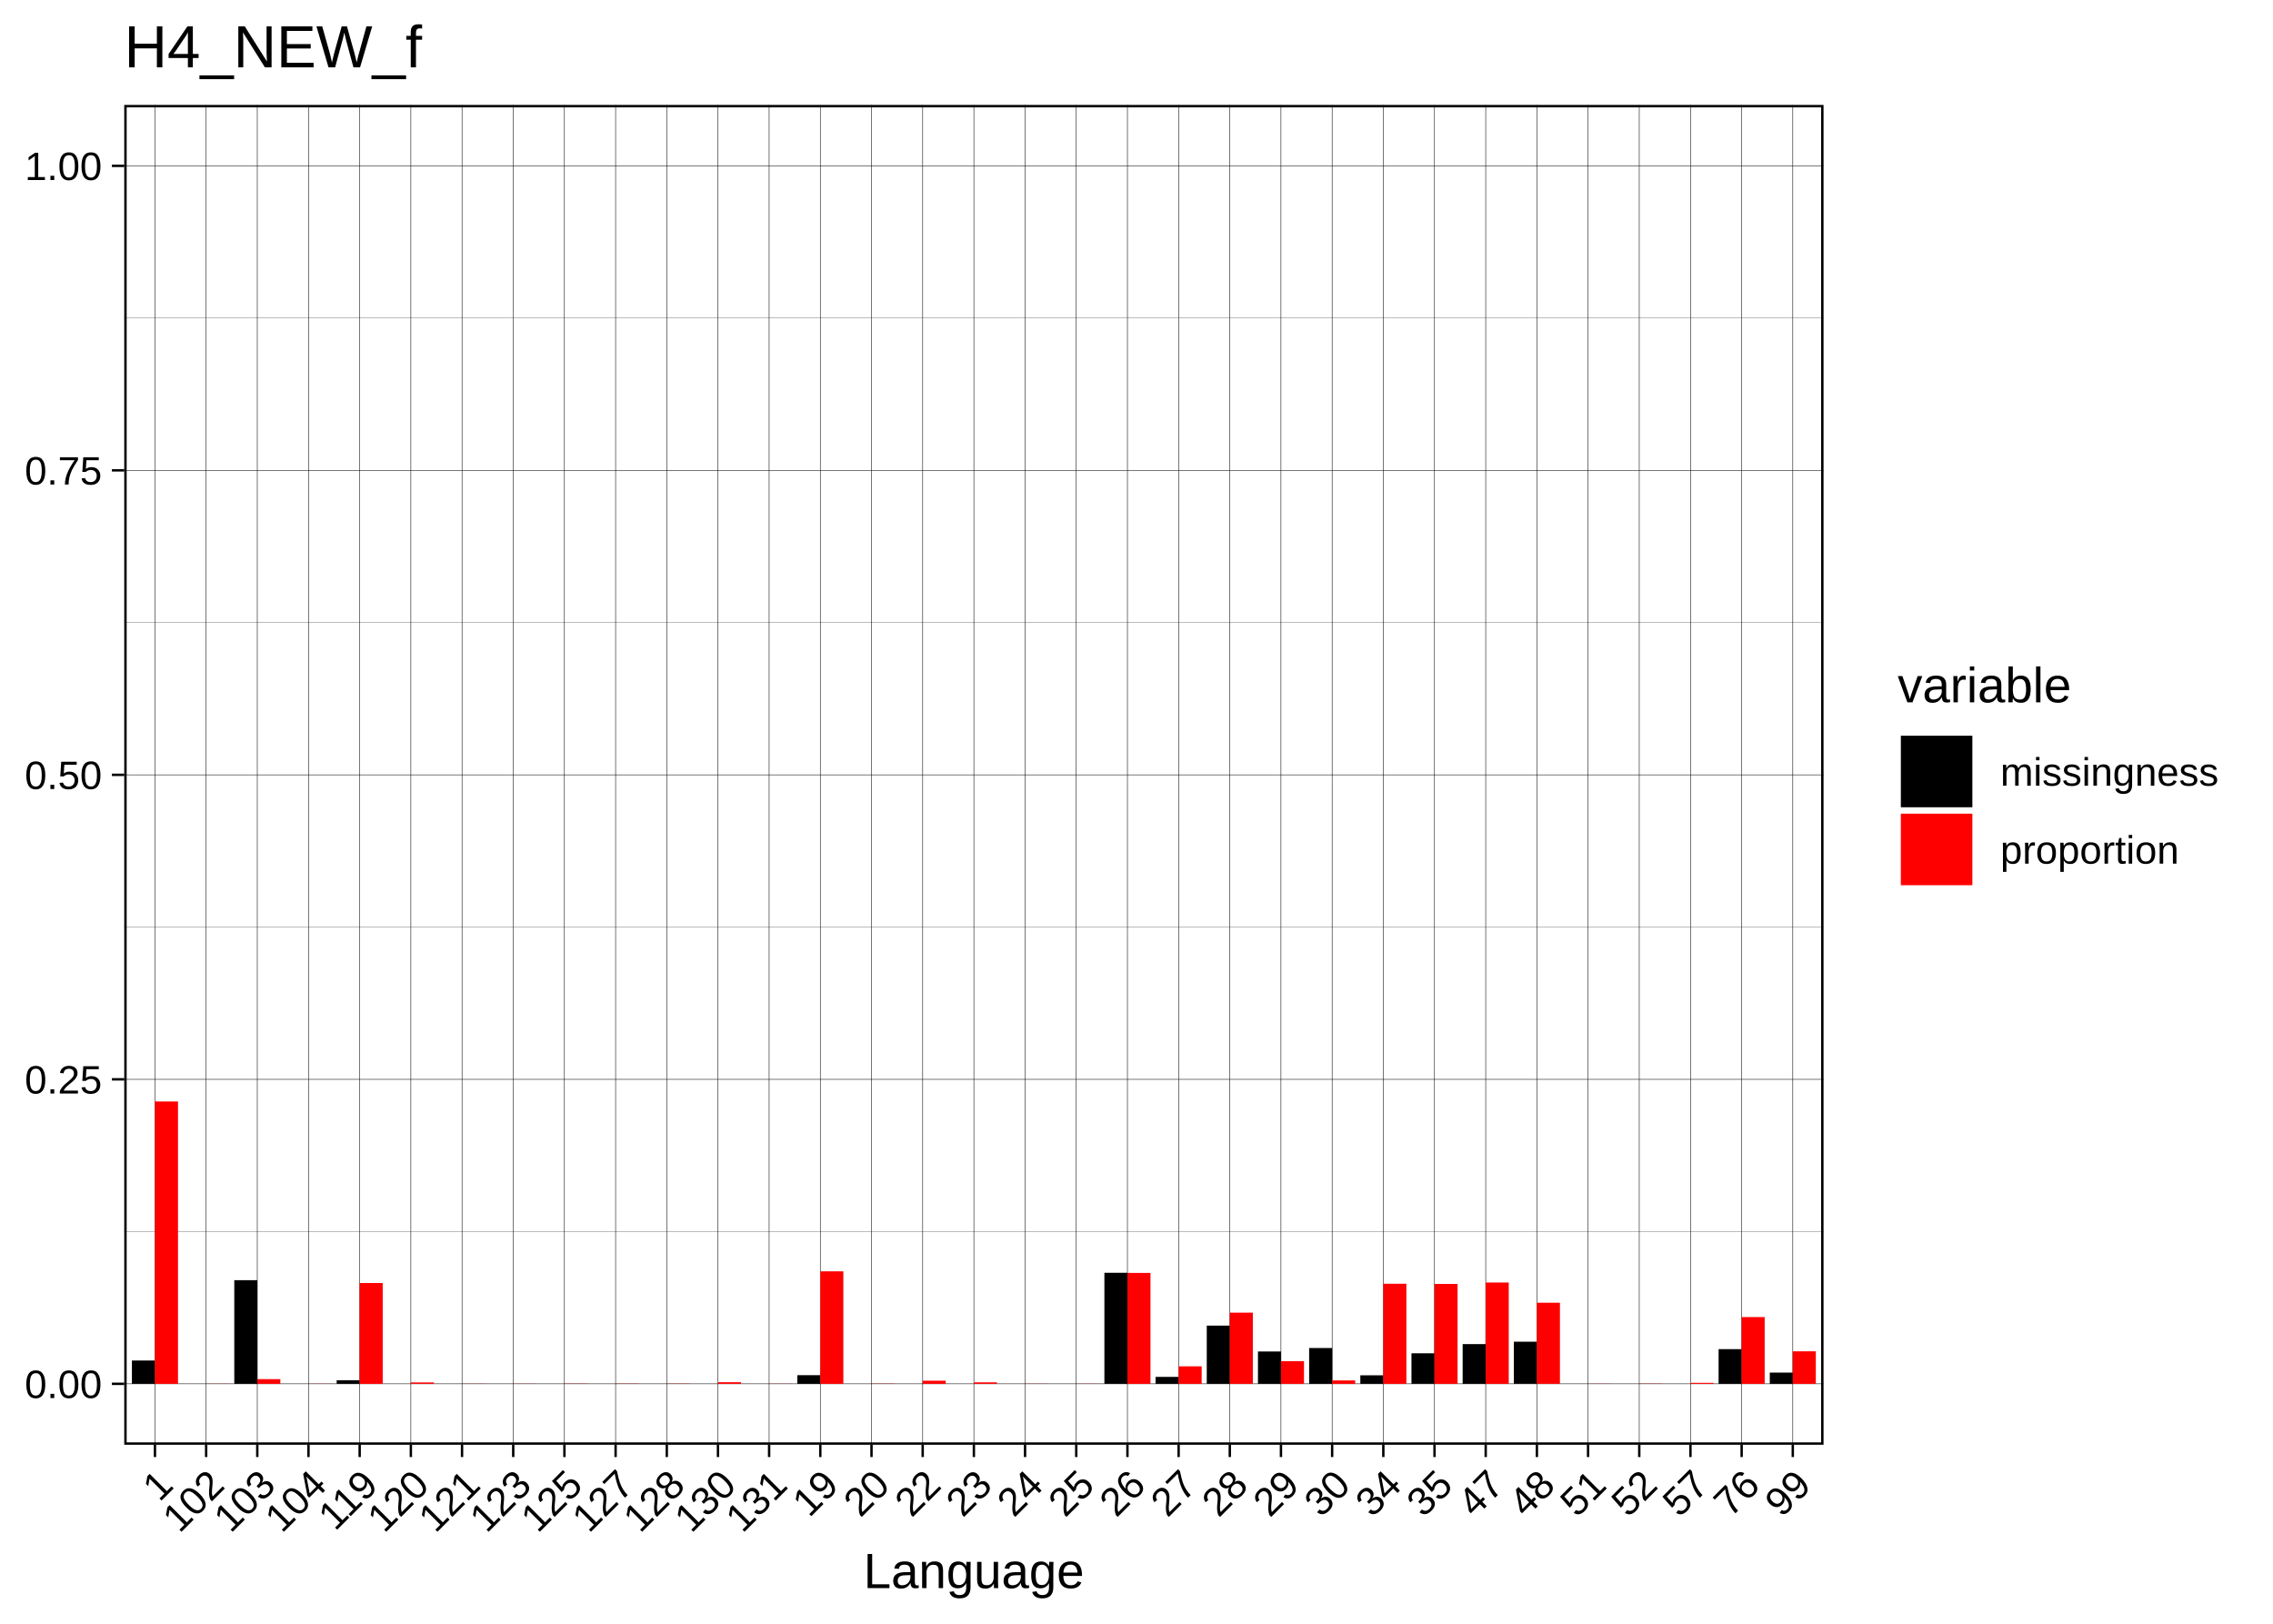
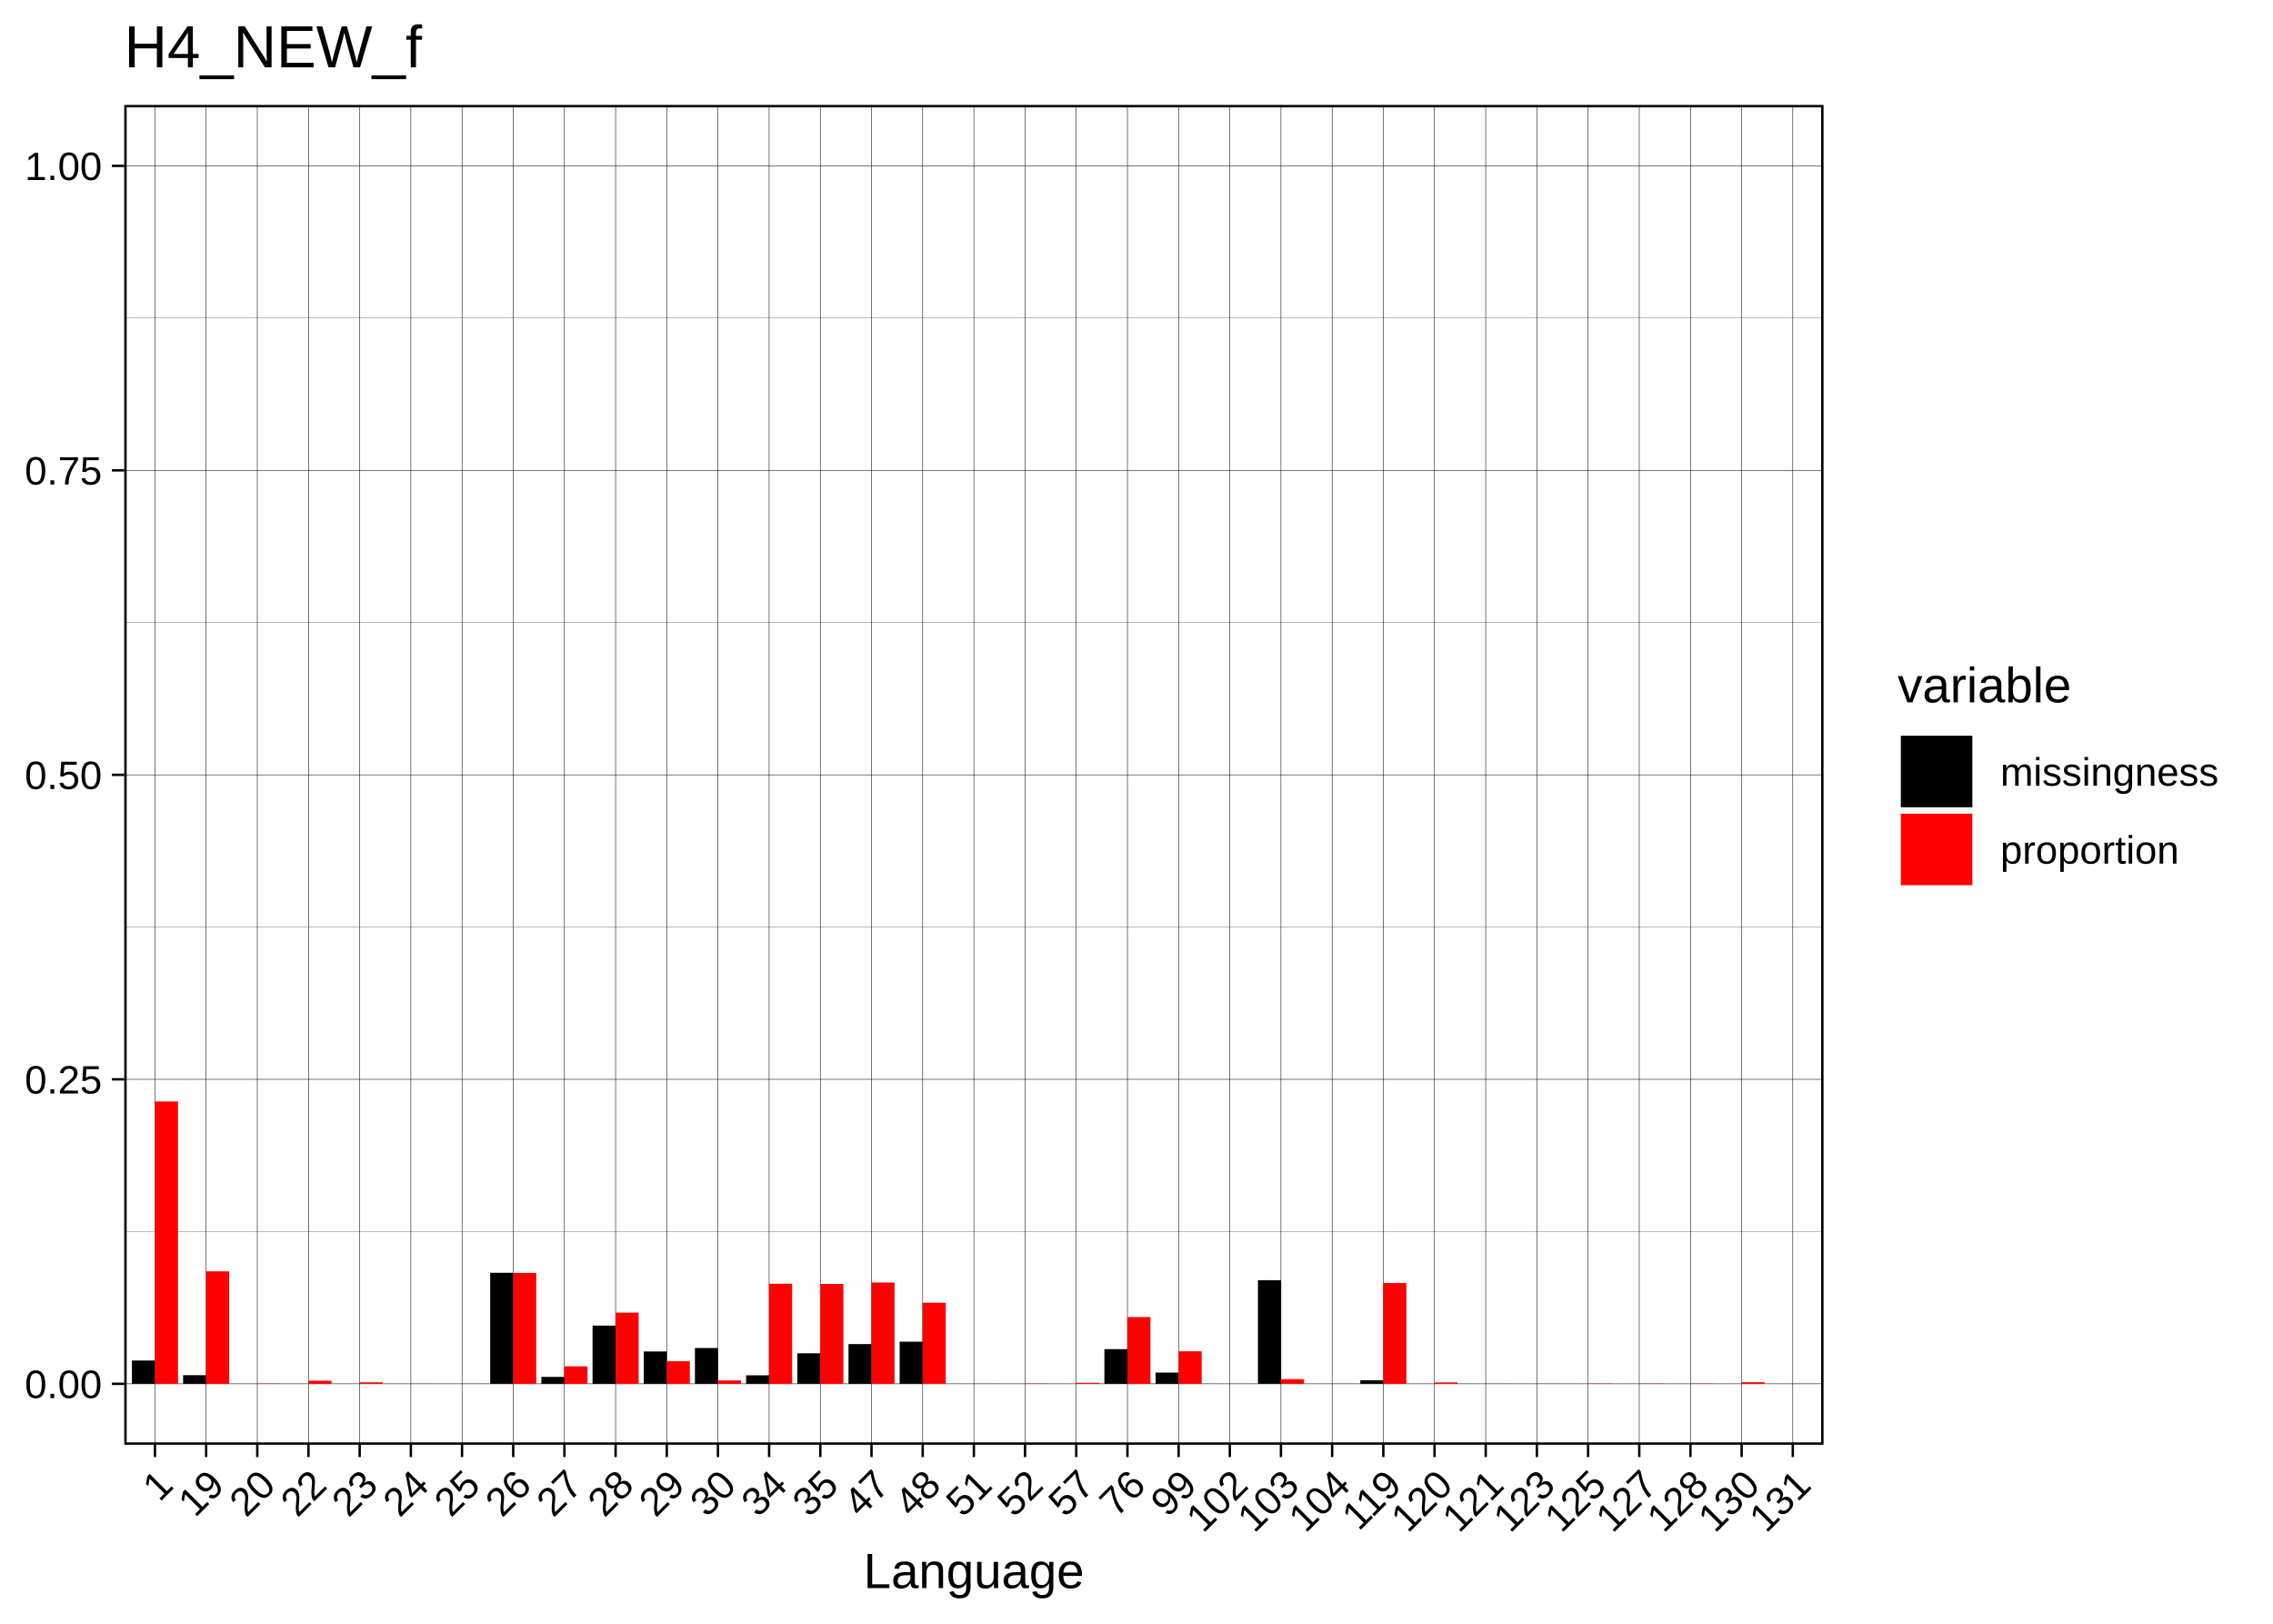
<svg xmlns="http://www.w3.org/2000/svg" class="svglite" width="504.00pt" height="360.00pt" viewBox="0 0 504.00 360.00">
  <defs>
    <style type="text/css">
    .svglite line, .svglite polyline, .svglite polygon, .svglite path, .svglite rect, .svglite circle {
      fill: none;
      stroke: #000000;
      stroke-linecap: round;
      stroke-linejoin: round;
      stroke-miterlimit: 10.00;
    }
    .svglite text {
      white-space: pre;
    }
  </style>
  </defs>
  <rect width="100%" height="100%" style="stroke: none; fill: #FFFFFF;" />
  <defs>
    <clipPath id="cpMC4wMHw1MDQuMDB8MC4wMHwzNjAuMDA=">
      <rect x="0.00" y="0.00" width="504.00" height="360.00" />
    </clipPath>
  </defs>
  <g clip-path="url(#cpMC4wMHw1MDQuMDB8MC4wMHwzNjAuMDA=)">
    <rect x="0" y="0.00" width="504.00" height="360.00" style="stroke-width: 1.07; stroke: #FFFFFF; fill: #FFFFFF;" />
  </g>
  <defs>
    <clipPath id="cpMjcuNTV8NDA0LjMzfDIzLjI3fDMyMC4zMQ==">
      <rect x="27.55" y="23.27" width="376.79" height="297.05" />
    </clipPath>
  </defs>
  <g clip-path="url(#cpMjcuNTV8NDA0LjMzfDIzLjI3fDMyMC4zMQ==)">
    <rect x="27.55" y="23.27" width="376.79" height="297.05" style="stroke-width: 1.07; stroke: none; fill: #FFFFFF;" />
    <polyline points="27.55,273.05 404.33,273.05 " style="stroke-width: 0.053; stroke-linecap: butt;" />
    <polyline points="27.55,205.54 404.33,205.54 " style="stroke-width: 0.053; stroke-linecap: butt;" />
    <polyline points="27.55,138.03 404.33,138.03 " style="stroke-width: 0.053; stroke-linecap: butt;" />
    <polyline points="27.55,70.52 404.33,70.52 " style="stroke-width: 0.053; stroke-linecap: butt;" />
    <polyline points="27.55,306.81 404.33,306.81 " style="stroke-width: 0.11; stroke-linecap: butt;" />
    <polyline points="27.55,239.30 404.33,239.30 " style="stroke-width: 0.11; stroke-linecap: butt;" />
    <polyline points="27.55,171.79 404.33,171.79 " style="stroke-width: 0.11; stroke-linecap: butt;" />
    <polyline points="27.55,104.28 404.33,104.28 " style="stroke-width: 0.11; stroke-linecap: butt;" />
    <polyline points="27.55,36.77 404.33,36.77 " style="stroke-width: 0.11; stroke-linecap: butt;" />
    <polyline points="34.36,320.31 34.36,23.27 " style="stroke-width: 0.11; stroke-linecap: butt;" />
    <polyline points="45.71,320.31 45.71,23.27 " style="stroke-width: 0.11; stroke-linecap: butt;" />
    <polyline points="57.05,320.31 57.05,23.27 " style="stroke-width: 0.11; stroke-linecap: butt;" />
    <polyline points="68.40,320.31 68.40,23.27 " style="stroke-width: 0.11; stroke-linecap: butt;" />
    <polyline points="79.75,320.31 79.75,23.27 " style="stroke-width: 0.11; stroke-linecap: butt;" />
    <polyline points="91.10,320.31 91.10,23.27 " style="stroke-width: 0.11; stroke-linecap: butt;" />
    <polyline points="102.45,320.31 102.45,23.27 " style="stroke-width: 0.11; stroke-linecap: butt;" />
    <polyline points="113.80,320.31 113.80,23.27 " style="stroke-width: 0.11; stroke-linecap: butt;" />
    <polyline points="125.15,320.31 125.15,23.27 " style="stroke-width: 0.11; stroke-linecap: butt;" />
    <polyline points="136.50,320.31 136.50,23.27 " style="stroke-width: 0.11; stroke-linecap: butt;" />
    <polyline points="147.85,320.31 147.85,23.27 " style="stroke-width: 0.11; stroke-linecap: butt;" />
    <polyline points="159.20,320.31 159.20,23.27 " style="stroke-width: 0.11; stroke-linecap: butt;" />
    <polyline points="170.54,320.31 170.54,23.27 " style="stroke-width: 0.11; stroke-linecap: butt;" />
    <polyline points="181.89,320.31 181.89,23.27 " style="stroke-width: 0.11; stroke-linecap: butt;" />
    <polyline points="193.24,320.31 193.24,23.27 " style="stroke-width: 0.11; stroke-linecap: butt;" />
    <polyline points="204.59,320.31 204.59,23.27 " style="stroke-width: 0.11; stroke-linecap: butt;" />
    <polyline points="215.94,320.31 215.94,23.27 " style="stroke-width: 0.11; stroke-linecap: butt;" />
    <polyline points="227.29,320.31 227.29,23.27 " style="stroke-width: 0.11; stroke-linecap: butt;" />
    <polyline points="238.64,320.31 238.64,23.27 " style="stroke-width: 0.11; stroke-linecap: butt;" />
    <polyline points="249.99,320.31 249.99,23.27 " style="stroke-width: 0.11; stroke-linecap: butt;" />
    <polyline points="261.34,320.31 261.34,23.27 " style="stroke-width: 0.11; stroke-linecap: butt;" />
    <polyline points="272.69,320.31 272.69,23.27 " style="stroke-width: 0.11; stroke-linecap: butt;" />
    <polyline points="284.03,320.31 284.03,23.27 " style="stroke-width: 0.11; stroke-linecap: butt;" />
    <polyline points="295.38,320.31 295.38,23.27 " style="stroke-width: 0.11; stroke-linecap: butt;" />
    <polyline points="306.73,320.31 306.73,23.27 " style="stroke-width: 0.11; stroke-linecap: butt;" />
    <polyline points="318.08,320.31 318.08,23.27 " style="stroke-width: 0.11; stroke-linecap: butt;" />
    <polyline points="329.43,320.31 329.43,23.27 " style="stroke-width: 0.11; stroke-linecap: butt;" />
    <polyline points="340.78,320.31 340.78,23.27 " style="stroke-width: 0.11; stroke-linecap: butt;" />
    <polyline points="352.13,320.31 352.13,23.27 " style="stroke-width: 0.11; stroke-linecap: butt;" />
    <polyline points="363.48,320.31 363.48,23.27 " style="stroke-width: 0.11; stroke-linecap: butt;" />
    <polyline points="374.83,320.31 374.83,23.27 " style="stroke-width: 0.11; stroke-linecap: butt;" />
    <polyline points="386.18,320.31 386.18,23.27 " style="stroke-width: 0.11; stroke-linecap: butt;" />
    <polyline points="397.52,320.31 397.52,23.27 " style="stroke-width: 0.11; stroke-linecap: butt;" />
-     <rect x="381.07" y="299.12" width="5.11" height="7.69" style="stroke-width: 1.07; stroke: none; stroke-linecap: butt; stroke-linejoin: miter; fill: #000000;" />
-     <rect x="392.42" y="304.32" width="5.11" height="2.49" style="stroke-width: 1.07; stroke: none; stroke-linecap: butt; stroke-linejoin: miter; fill: #000000;" />
-     <rect x="51.95" y="283.83" width="5.11" height="22.98" style="stroke-width: 1.07; stroke: none; stroke-linecap: butt; stroke-linejoin: miter; fill: #000000;" />
+     <rect x="244.88" y="299.12" width="5.11" height="7.69" style="stroke-width: 1.07; stroke: none; stroke-linecap: butt; stroke-linejoin: miter; fill: #000000;" />
+     <rect x="256.23" y="304.32" width="5.11" height="2.49" style="stroke-width: 1.07; stroke: none; stroke-linecap: butt; stroke-linejoin: miter; fill: #000000;" />
+     <rect x="278.93" y="283.83" width="5.11" height="22.98" style="stroke-width: 1.07; stroke: none; stroke-linecap: butt; stroke-linejoin: miter; fill: #000000;" />
    <rect x="29.25" y="301.64" width="5.11" height="5.17" style="stroke-width: 1.07; stroke: none; stroke-linecap: butt; stroke-linejoin: miter; fill: #000000;" />
-     <rect x="176.79" y="304.89" width="5.11" height="1.92" style="stroke-width: 1.07; stroke: none; stroke-linecap: butt; stroke-linejoin: miter; fill: #000000;" />
+     <rect x="40.60" y="304.89" width="5.11" height="1.92" style="stroke-width: 1.07; stroke: none; stroke-linecap: butt; stroke-linejoin: miter; fill: #000000;" />
+     <rect x="324.32" y="306.81" width="5.11" height="0.00" style="stroke-width: 1.07; stroke: none; stroke-linecap: butt; stroke-linejoin: miter; fill: #000000;" />
+     <rect x="347.02" y="306.81" width="5.11" height="0.00" style="stroke-width: 1.07; stroke: none; stroke-linecap: butt; stroke-linejoin: miter; fill: #000000;" />
+     <rect x="74.65" y="306.81" width="5.11" height="0.00" style="stroke-width: 1.07; stroke: none; stroke-linecap: butt; stroke-linejoin: miter; fill: #000000;" />
+     <rect x="358.37" y="306.81" width="5.11" height="0.00" style="stroke-width: 1.07; stroke: none; stroke-linecap: butt; stroke-linejoin: miter; fill: #000000;" />
+     <rect x="335.67" y="306.81" width="5.11" height="0.00" style="stroke-width: 1.07; stroke: none; stroke-linecap: butt; stroke-linejoin: miter; fill: #000000;" />
+     <rect x="108.69" y="282.19" width="5.11" height="24.62" style="stroke-width: 1.07; stroke: none; stroke-linecap: butt; stroke-linejoin: miter; fill: #000000;" />
+     <rect x="222.18" y="306.81" width="5.11" height="0.00" style="stroke-width: 1.07; stroke: none; stroke-linecap: butt; stroke-linejoin: miter; fill: #000000;" />
+     <rect x="210.83" y="306.81" width="5.11" height="0.00" style="stroke-width: 1.07; stroke: none; stroke-linecap: butt; stroke-linejoin: miter; fill: #000000;" />
+     <rect x="369.72" y="306.81" width="5.11" height="0.00" style="stroke-width: 1.07; stroke: none; stroke-linecap: butt; stroke-linejoin: miter; fill: #000000;" />
+     <rect x="233.53" y="306.81" width="5.11" height="0.00" style="stroke-width: 1.07; stroke: none; stroke-linecap: butt; stroke-linejoin: miter; fill: #000000;" />
+     <rect x="290.28" y="306.81" width="5.11" height="0.00" style="stroke-width: 1.07; stroke: none; stroke-linecap: butt; stroke-linejoin: miter; fill: #000000;" />
+     <rect x="63.30" y="306.81" width="5.11" height="0.00" style="stroke-width: 1.07; stroke: none; stroke-linecap: butt; stroke-linejoin: miter; fill: #000000;" />
+     <rect x="381.07" y="306.81" width="5.11" height="0.00" style="stroke-width: 1.07; stroke: none; stroke-linecap: butt; stroke-linejoin: miter; fill: #000000;" />
+     <rect x="392.42" y="306.81" width="5.11" height="0.00" style="stroke-width: 1.07; stroke: none; stroke-linecap: butt; stroke-linejoin: miter; fill: #000000;" />
    <rect x="97.34" y="306.81" width="5.11" height="0.00" style="stroke-width: 1.07; stroke: none; stroke-linecap: butt; stroke-linejoin: miter; fill: #000000;" />
-     <rect x="120.04" y="306.81" width="5.11" height="0.00" style="stroke-width: 1.07; stroke: none; stroke-linecap: butt; stroke-linejoin: miter; fill: #000000;" />
-     <rect x="210.83" y="306.81" width="5.11" height="0.00" style="stroke-width: 1.07; stroke: none; stroke-linecap: butt; stroke-linejoin: miter; fill: #000000;" />
-     <rect x="131.39" y="306.81" width="5.11" height="0.00" style="stroke-width: 1.07; stroke: none; stroke-linecap: butt; stroke-linejoin: miter; fill: #000000;" />
-     <rect x="108.69" y="306.81" width="5.11" height="0.00" style="stroke-width: 1.07; stroke: none; stroke-linecap: butt; stroke-linejoin: miter; fill: #000000;" />
-     <rect x="244.88" y="282.19" width="5.11" height="24.62" style="stroke-width: 1.07; stroke: none; stroke-linecap: butt; stroke-linejoin: miter; fill: #000000;" />
-     <rect x="358.37" y="306.81" width="5.11" height="0.00" style="stroke-width: 1.07; stroke: none; stroke-linecap: butt; stroke-linejoin: miter; fill: #000000;" />
-     <rect x="347.02" y="306.81" width="5.11" height="0.00" style="stroke-width: 1.07; stroke: none; stroke-linecap: butt; stroke-linejoin: miter; fill: #000000;" />
-     <rect x="142.74" y="306.81" width="5.11" height="0.00" style="stroke-width: 1.07; stroke: none; stroke-linecap: butt; stroke-linejoin: miter; fill: #000000;" />
-     <rect x="369.72" y="306.81" width="5.11" height="0.00" style="stroke-width: 1.07; stroke: none; stroke-linecap: butt; stroke-linejoin: miter; fill: #000000;" />
-     <rect x="63.30" y="306.81" width="5.11" height="0.00" style="stroke-width: 1.07; stroke: none; stroke-linecap: butt; stroke-linejoin: miter; fill: #000000;" />
-     <rect x="199.48" y="306.81" width="5.11" height="0.00" style="stroke-width: 1.07; stroke: none; stroke-linecap: butt; stroke-linejoin: miter; fill: #000000;" />
-     <rect x="154.09" y="306.81" width="5.11" height="0.00" style="stroke-width: 1.07; stroke: none; stroke-linecap: butt; stroke-linejoin: miter; fill: #000000;" />
-     <rect x="165.44" y="306.81" width="5.11" height="0.00" style="stroke-width: 1.07; stroke: none; stroke-linecap: butt; stroke-linejoin: miter; fill: #000000;" />
-     <rect x="233.53" y="306.81" width="5.11" height="0.00" style="stroke-width: 1.07; stroke: none; stroke-linecap: butt; stroke-linejoin: miter; fill: #000000;" />
-     <rect x="222.18" y="306.81" width="5.11" height="0.00" style="stroke-width: 1.07; stroke: none; stroke-linecap: butt; stroke-linejoin: miter; fill: #000000;" />
-     <rect x="188.14" y="306.81" width="5.11" height="0.00" style="stroke-width: 1.07; stroke: none; stroke-linecap: butt; stroke-linejoin: miter; fill: #000000;" />
-     <rect x="40.60" y="306.81" width="5.11" height="0.00" style="stroke-width: 1.07; stroke: none; stroke-linecap: butt; stroke-linejoin: miter; fill: #000000;" />
    <rect x="85.99" y="306.81" width="5.11" height="0.00" style="stroke-width: 1.07; stroke: none; stroke-linecap: butt; stroke-linejoin: miter; fill: #000000;" />
-     <rect x="74.65" y="306.01" width="5.11" height="0.80" style="stroke-width: 1.07; stroke: none; stroke-linecap: butt; stroke-linejoin: miter; fill: #000000;" />
-     <rect x="324.32" y="298.00" width="5.11" height="8.81" style="stroke-width: 1.07; stroke: none; stroke-linecap: butt; stroke-linejoin: miter; fill: #000000;" />
-     <rect x="256.23" y="305.27" width="5.11" height="1.54" style="stroke-width: 1.07; stroke: none; stroke-linecap: butt; stroke-linejoin: miter; fill: #000000;" />
-     <rect x="335.67" y="297.47" width="5.11" height="9.33" style="stroke-width: 1.07; stroke: none; stroke-linecap: butt; stroke-linejoin: miter; fill: #000000;" />
-     <rect x="267.58" y="293.90" width="5.11" height="12.91" style="stroke-width: 1.07; stroke: none; stroke-linecap: butt; stroke-linejoin: miter; fill: #000000;" />
-     <rect x="278.93" y="299.64" width="5.11" height="7.17" style="stroke-width: 1.07; stroke: none; stroke-linecap: butt; stroke-linejoin: miter; fill: #000000;" />
-     <rect x="290.28" y="298.87" width="5.11" height="7.94" style="stroke-width: 1.07; stroke: none; stroke-linecap: butt; stroke-linejoin: miter; fill: #000000;" />
-     <rect x="301.63" y="304.92" width="5.11" height="1.89" style="stroke-width: 1.07; stroke: none; stroke-linecap: butt; stroke-linejoin: miter; fill: #000000;" />
-     <rect x="312.97" y="300.04" width="5.11" height="6.76" style="stroke-width: 1.07; stroke: none; stroke-linecap: butt; stroke-linejoin: miter; fill: #000000;" />
-     <rect x="386.18" y="292.01" width="5.11" height="14.80" style="stroke-width: 1.07; stroke: none; stroke-linecap: butt; stroke-linejoin: miter; fill: #FF0000;" />
-     <rect x="397.52" y="299.60" width="5.11" height="7.21" style="stroke-width: 1.07; stroke: none; stroke-linecap: butt; stroke-linejoin: miter; fill: #FF0000;" />
-     <rect x="57.05" y="305.77" width="5.11" height="1.04" style="stroke-width: 1.07; stroke: none; stroke-linecap: butt; stroke-linejoin: miter; fill: #FF0000;" />
+     <rect x="51.95" y="306.81" width="5.11" height="0.00" style="stroke-width: 1.07; stroke: none; stroke-linecap: butt; stroke-linejoin: miter; fill: #000000;" />
+     <rect x="267.58" y="306.81" width="5.11" height="0.00" style="stroke-width: 1.07; stroke: none; stroke-linecap: butt; stroke-linejoin: miter; fill: #000000;" />
+     <rect x="312.97" y="306.81" width="5.11" height="0.00" style="stroke-width: 1.07; stroke: none; stroke-linecap: butt; stroke-linejoin: miter; fill: #000000;" />
+     <rect x="301.63" y="306.01" width="5.11" height="0.80" style="stroke-width: 1.07; stroke: none; stroke-linecap: butt; stroke-linejoin: miter; fill: #000000;" />
+     <rect x="188.14" y="298.00" width="5.11" height="8.81" style="stroke-width: 1.07; stroke: none; stroke-linecap: butt; stroke-linejoin: miter; fill: #000000;" />
+     <rect x="120.04" y="305.27" width="5.11" height="1.54" style="stroke-width: 1.07; stroke: none; stroke-linecap: butt; stroke-linejoin: miter; fill: #000000;" />
+     <rect x="199.48" y="297.47" width="5.11" height="9.33" style="stroke-width: 1.07; stroke: none; stroke-linecap: butt; stroke-linejoin: miter; fill: #000000;" />
+     <rect x="131.39" y="293.90" width="5.11" height="12.91" style="stroke-width: 1.07; stroke: none; stroke-linecap: butt; stroke-linejoin: miter; fill: #000000;" />
+     <rect x="142.74" y="299.64" width="5.11" height="7.17" style="stroke-width: 1.07; stroke: none; stroke-linecap: butt; stroke-linejoin: miter; fill: #000000;" />
+     <rect x="154.09" y="298.87" width="5.11" height="7.94" style="stroke-width: 1.07; stroke: none; stroke-linecap: butt; stroke-linejoin: miter; fill: #000000;" />
+     <rect x="165.44" y="304.92" width="5.11" height="1.89" style="stroke-width: 1.07; stroke: none; stroke-linecap: butt; stroke-linejoin: miter; fill: #000000;" />
+     <rect x="176.79" y="300.04" width="5.11" height="6.76" style="stroke-width: 1.07; stroke: none; stroke-linecap: butt; stroke-linejoin: miter; fill: #000000;" />
+     <rect x="249.99" y="292.01" width="5.11" height="14.80" style="stroke-width: 1.07; stroke: none; stroke-linecap: butt; stroke-linejoin: miter; fill: #FF0000;" />
+     <rect x="261.34" y="299.60" width="5.11" height="7.21" style="stroke-width: 1.07; stroke: none; stroke-linecap: butt; stroke-linejoin: miter; fill: #FF0000;" />
+     <rect x="284.03" y="305.77" width="5.11" height="1.04" style="stroke-width: 1.07; stroke: none; stroke-linecap: butt; stroke-linejoin: miter; fill: #FF0000;" />
    <rect x="34.36" y="244.21" width="5.11" height="62.60" style="stroke-width: 1.07; stroke: none; stroke-linecap: butt; stroke-linejoin: miter; fill: #FF0000;" />
-     <rect x="181.89" y="281.87" width="5.11" height="24.94" style="stroke-width: 1.07; stroke: none; stroke-linecap: butt; stroke-linejoin: miter; fill: #FF0000;" />
+     <rect x="45.71" y="281.87" width="5.11" height="24.94" style="stroke-width: 1.07; stroke: none; stroke-linecap: butt; stroke-linejoin: miter; fill: #FF0000;" />
+     <rect x="329.43" y="306.79" width="5.11" height="0.022" style="stroke-width: 1.07; stroke: none; stroke-linecap: butt; stroke-linejoin: miter; fill: #FF0000;" />
+     <rect x="352.13" y="306.77" width="5.11" height="0.044" style="stroke-width: 1.07; stroke: none; stroke-linecap: butt; stroke-linejoin: miter; fill: #FF0000;" />
+     <rect x="79.75" y="306.48" width="5.11" height="0.33" style="stroke-width: 1.07; stroke: none; stroke-linecap: butt; stroke-linejoin: miter; fill: #FF0000;" />
+     <rect x="363.48" y="306.77" width="5.11" height="0.044" style="stroke-width: 1.07; stroke: none; stroke-linecap: butt; stroke-linejoin: miter; fill: #FF0000;" />
+     <rect x="340.78" y="306.79" width="5.11" height="0.022" style="stroke-width: 1.07; stroke: none; stroke-linecap: butt; stroke-linejoin: miter; fill: #FF0000;" />
+     <rect x="113.80" y="282.22" width="5.11" height="24.59" style="stroke-width: 1.07; stroke: none; stroke-linecap: butt; stroke-linejoin: miter; fill: #FF0000;" />
+     <rect x="227.29" y="306.77" width="5.11" height="0.044" style="stroke-width: 1.07; stroke: none; stroke-linecap: butt; stroke-linejoin: miter; fill: #FF0000;" />
+     <rect x="215.94" y="306.79" width="5.11" height="0.022" style="stroke-width: 1.07; stroke: none; stroke-linecap: butt; stroke-linejoin: miter; fill: #FF0000;" />
+     <rect x="374.83" y="306.77" width="5.11" height="0.044" style="stroke-width: 1.07; stroke: none; stroke-linecap: butt; stroke-linejoin: miter; fill: #FF0000;" />
+     <rect x="238.64" y="306.59" width="5.11" height="0.22" style="stroke-width: 1.07; stroke: none; stroke-linecap: butt; stroke-linejoin: miter; fill: #FF0000;" />
+     <rect x="295.38" y="306.79" width="5.11" height="0.022" style="stroke-width: 1.07; stroke: none; stroke-linecap: butt; stroke-linejoin: miter; fill: #FF0000;" />
+     <rect x="68.40" y="306.12" width="5.11" height="0.69" style="stroke-width: 1.07; stroke: none; stroke-linecap: butt; stroke-linejoin: miter; fill: #FF0000;" />
+     <rect x="386.18" y="306.45" width="5.11" height="0.36" style="stroke-width: 1.07; stroke: none; stroke-linecap: butt; stroke-linejoin: miter; fill: #FF0000;" />
+     <rect x="397.52" y="306.79" width="5.11" height="0.022" style="stroke-width: 1.07; stroke: none; stroke-linecap: butt; stroke-linejoin: miter; fill: #FF0000;" />
    <rect x="102.45" y="306.79" width="5.11" height="0.022" style="stroke-width: 1.07; stroke: none; stroke-linecap: butt; stroke-linejoin: miter; fill: #FF0000;" />
-     <rect x="125.15" y="306.77" width="5.11" height="0.044" style="stroke-width: 1.07; stroke: none; stroke-linecap: butt; stroke-linejoin: miter; fill: #FF0000;" />
-     <rect x="215.94" y="306.48" width="5.11" height="0.33" style="stroke-width: 1.07; stroke: none; stroke-linecap: butt; stroke-linejoin: miter; fill: #FF0000;" />
-     <rect x="136.50" y="306.77" width="5.11" height="0.044" style="stroke-width: 1.07; stroke: none; stroke-linecap: butt; stroke-linejoin: miter; fill: #FF0000;" />
-     <rect x="113.80" y="306.79" width="5.11" height="0.022" style="stroke-width: 1.07; stroke: none; stroke-linecap: butt; stroke-linejoin: miter; fill: #FF0000;" />
-     <rect x="249.99" y="282.22" width="5.11" height="24.59" style="stroke-width: 1.07; stroke: none; stroke-linecap: butt; stroke-linejoin: miter; fill: #FF0000;" />
-     <rect x="363.48" y="306.77" width="5.11" height="0.044" style="stroke-width: 1.07; stroke: none; stroke-linecap: butt; stroke-linejoin: miter; fill: #FF0000;" />
-     <rect x="352.13" y="306.79" width="5.11" height="0.022" style="stroke-width: 1.07; stroke: none; stroke-linecap: butt; stroke-linejoin: miter; fill: #FF0000;" />
-     <rect x="147.85" y="306.77" width="5.11" height="0.044" style="stroke-width: 1.07; stroke: none; stroke-linecap: butt; stroke-linejoin: miter; fill: #FF0000;" />
-     <rect x="374.83" y="306.59" width="5.11" height="0.22" style="stroke-width: 1.07; stroke: none; stroke-linecap: butt; stroke-linejoin: miter; fill: #FF0000;" />
-     <rect x="68.40" y="306.79" width="5.11" height="0.022" style="stroke-width: 1.07; stroke: none; stroke-linecap: butt; stroke-linejoin: miter; fill: #FF0000;" />
-     <rect x="204.59" y="306.12" width="5.11" height="0.69" style="stroke-width: 1.07; stroke: none; stroke-linecap: butt; stroke-linejoin: miter; fill: #FF0000;" />
-     <rect x="159.20" y="306.45" width="5.11" height="0.36" style="stroke-width: 1.07; stroke: none; stroke-linecap: butt; stroke-linejoin: miter; fill: #FF0000;" />
-     <rect x="170.54" y="306.79" width="5.11" height="0.022" style="stroke-width: 1.07; stroke: none; stroke-linecap: butt; stroke-linejoin: miter; fill: #FF0000;" />
-     <rect x="238.64" y="306.79" width="5.11" height="0.022" style="stroke-width: 1.07; stroke: none; stroke-linecap: butt; stroke-linejoin: miter; fill: #FF0000;" />
-     <rect x="227.29" y="306.79" width="5.11" height="0.022" style="stroke-width: 1.07; stroke: none; stroke-linecap: butt; stroke-linejoin: miter; fill: #FF0000;" />
-     <rect x="193.24" y="306.77" width="5.11" height="0.044" style="stroke-width: 1.07; stroke: none; stroke-linecap: butt; stroke-linejoin: miter; fill: #FF0000;" />
-     <rect x="45.71" y="306.79" width="5.11" height="0.022" style="stroke-width: 1.07; stroke: none; stroke-linecap: butt; stroke-linejoin: miter; fill: #FF0000;" />
-     <rect x="91.10" y="306.50" width="5.11" height="0.31" style="stroke-width: 1.07; stroke: none; stroke-linecap: butt; stroke-linejoin: miter; fill: #FF0000;" />
-     <rect x="79.75" y="284.46" width="5.11" height="22.35" style="stroke-width: 1.07; stroke: none; stroke-linecap: butt; stroke-linejoin: miter; fill: #FF0000;" />
-     <rect x="329.43" y="284.35" width="5.11" height="22.46" style="stroke-width: 1.07; stroke: none; stroke-linecap: butt; stroke-linejoin: miter; fill: #FF0000;" />
-     <rect x="261.34" y="302.93" width="5.11" height="3.88" style="stroke-width: 1.07; stroke: none; stroke-linecap: butt; stroke-linejoin: miter; fill: #FF0000;" />
-     <rect x="340.78" y="288.83" width="5.11" height="17.97" style="stroke-width: 1.07; stroke: none; stroke-linecap: butt; stroke-linejoin: miter; fill: #FF0000;" />
-     <rect x="272.69" y="291.03" width="5.11" height="15.78" style="stroke-width: 1.07; stroke: none; stroke-linecap: butt; stroke-linejoin: miter; fill: #FF0000;" />
-     <rect x="284.03" y="301.79" width="5.11" height="5.02" style="stroke-width: 1.07; stroke: none; stroke-linecap: butt; stroke-linejoin: miter; fill: #FF0000;" />
-     <rect x="295.38" y="306.06" width="5.11" height="0.75" style="stroke-width: 1.07; stroke: none; stroke-linecap: butt; stroke-linejoin: miter; fill: #FF0000;" />
-     <rect x="306.73" y="284.62" width="5.11" height="22.19" style="stroke-width: 1.07; stroke: none; stroke-linecap: butt; stroke-linejoin: miter; fill: #FF0000;" />
-     <rect x="318.08" y="284.66" width="5.11" height="22.15" style="stroke-width: 1.07; stroke: none; stroke-linecap: butt; stroke-linejoin: miter; fill: #FF0000;" />
+     <rect x="91.10" y="306.79" width="5.11" height="0.022" style="stroke-width: 1.07; stroke: none; stroke-linecap: butt; stroke-linejoin: miter; fill: #FF0000;" />
+     <rect x="57.05" y="306.77" width="5.11" height="0.044" style="stroke-width: 1.07; stroke: none; stroke-linecap: butt; stroke-linejoin: miter; fill: #FF0000;" />
+     <rect x="272.69" y="306.79" width="5.11" height="0.022" style="stroke-width: 1.07; stroke: none; stroke-linecap: butt; stroke-linejoin: miter; fill: #FF0000;" />
+     <rect x="318.08" y="306.50" width="5.11" height="0.31" style="stroke-width: 1.07; stroke: none; stroke-linecap: butt; stroke-linejoin: miter; fill: #FF0000;" />
+     <rect x="306.73" y="284.46" width="5.11" height="22.35" style="stroke-width: 1.07; stroke: none; stroke-linecap: butt; stroke-linejoin: miter; fill: #FF0000;" />
+     <rect x="193.24" y="284.35" width="5.11" height="22.46" style="stroke-width: 1.07; stroke: none; stroke-linecap: butt; stroke-linejoin: miter; fill: #FF0000;" />
+     <rect x="125.15" y="302.93" width="5.11" height="3.88" style="stroke-width: 1.07; stroke: none; stroke-linecap: butt; stroke-linejoin: miter; fill: #FF0000;" />
+     <rect x="204.59" y="288.83" width="5.11" height="17.97" style="stroke-width: 1.07; stroke: none; stroke-linecap: butt; stroke-linejoin: miter; fill: #FF0000;" />
+     <rect x="136.50" y="291.03" width="5.11" height="15.78" style="stroke-width: 1.07; stroke: none; stroke-linecap: butt; stroke-linejoin: miter; fill: #FF0000;" />
+     <rect x="147.85" y="301.79" width="5.11" height="5.02" style="stroke-width: 1.07; stroke: none; stroke-linecap: butt; stroke-linejoin: miter; fill: #FF0000;" />
+     <rect x="159.20" y="306.06" width="5.11" height="0.75" style="stroke-width: 1.07; stroke: none; stroke-linecap: butt; stroke-linejoin: miter; fill: #FF0000;" />
+     <rect x="170.54" y="284.62" width="5.11" height="22.19" style="stroke-width: 1.07; stroke: none; stroke-linecap: butt; stroke-linejoin: miter; fill: #FF0000;" />
+     <rect x="181.89" y="284.66" width="5.11" height="22.15" style="stroke-width: 1.07; stroke: none; stroke-linecap: butt; stroke-linejoin: miter; fill: #FF0000;" />
    <rect x="27.55" y="23.27" width="376.79" height="297.05" style="stroke-width: 1.07;" />
  </g>
  <g clip-path="url(#cpMC4wMHw1MDQuMDB8MC4wMHwzNjAuMDA=)">
    <text x="22.62" y="309.96" text-anchor="end" style="font-size: 8.80px; font-family: &quot;Arial&quot;;" textLength="17.14px" lengthAdjust="spacingAndGlyphs">0.00</text>
    <text x="22.62" y="242.45" text-anchor="end" style="font-size: 8.80px; font-family: &quot;Arial&quot;;" textLength="17.14px" lengthAdjust="spacingAndGlyphs">0.25</text>
    <text x="22.62" y="174.94" text-anchor="end" style="font-size: 8.80px; font-family: &quot;Arial&quot;;" textLength="17.14px" lengthAdjust="spacingAndGlyphs">0.50</text>
    <text x="22.62" y="107.43" text-anchor="end" style="font-size: 8.80px; font-family: &quot;Arial&quot;;" textLength="17.14px" lengthAdjust="spacingAndGlyphs">0.75</text>
    <text x="22.62" y="39.92" text-anchor="end" style="font-size: 8.80px; font-family: &quot;Arial&quot;;" textLength="17.14px" lengthAdjust="spacingAndGlyphs">1.00</text>
    <polyline points="24.81,306.81 27.55,306.81 " style="stroke-width: 0.53; stroke-linecap: butt;" />
    <polyline points="24.81,239.30 27.55,239.30 " style="stroke-width: 0.53; stroke-linecap: butt;" />
    <polyline points="24.81,171.79 27.55,171.79 " style="stroke-width: 0.53; stroke-linecap: butt;" />
    <polyline points="24.81,104.28 27.55,104.28 " style="stroke-width: 0.53; stroke-linecap: butt;" />
    <polyline points="24.81,36.77 27.55,36.77 " style="stroke-width: 0.53; stroke-linecap: butt;" />
    <polyline points="34.36,323.05 34.36,320.31 " style="stroke-width: 0.53; stroke-linecap: butt;" />
    <polyline points="45.71,323.05 45.71,320.31 " style="stroke-width: 0.53; stroke-linecap: butt;" />
    <polyline points="57.05,323.05 57.05,320.31 " style="stroke-width: 0.53; stroke-linecap: butt;" />
    <polyline points="68.40,323.05 68.40,320.31 " style="stroke-width: 0.53; stroke-linecap: butt;" />
    <polyline points="79.75,323.05 79.75,320.31 " style="stroke-width: 0.53; stroke-linecap: butt;" />
    <polyline points="91.10,323.05 91.10,320.31 " style="stroke-width: 0.53; stroke-linecap: butt;" />
    <polyline points="102.45,323.05 102.45,320.31 " style="stroke-width: 0.53; stroke-linecap: butt;" />
    <polyline points="113.80,323.05 113.80,320.31 " style="stroke-width: 0.53; stroke-linecap: butt;" />
    <polyline points="125.15,323.05 125.15,320.31 " style="stroke-width: 0.53; stroke-linecap: butt;" />
    <polyline points="136.50,323.05 136.50,320.31 " style="stroke-width: 0.53; stroke-linecap: butt;" />
    <polyline points="147.85,323.05 147.85,320.31 " style="stroke-width: 0.53; stroke-linecap: butt;" />
    <polyline points="159.20,323.05 159.20,320.31 " style="stroke-width: 0.53; stroke-linecap: butt;" />
    <polyline points="170.54,323.05 170.54,320.31 " style="stroke-width: 0.53; stroke-linecap: butt;" />
    <polyline points="181.89,323.05 181.89,320.31 " style="stroke-width: 0.53; stroke-linecap: butt;" />
    <polyline points="193.24,323.05 193.24,320.31 " style="stroke-width: 0.53; stroke-linecap: butt;" />
    <polyline points="204.59,323.05 204.59,320.31 " style="stroke-width: 0.53; stroke-linecap: butt;" />
    <polyline points="215.94,323.05 215.94,320.31 " style="stroke-width: 0.53; stroke-linecap: butt;" />
    <polyline points="227.29,323.05 227.29,320.31 " style="stroke-width: 0.53; stroke-linecap: butt;" />
    <polyline points="238.64,323.05 238.64,320.31 " style="stroke-width: 0.53; stroke-linecap: butt;" />
    <polyline points="249.99,323.05 249.99,320.31 " style="stroke-width: 0.53; stroke-linecap: butt;" />
    <polyline points="261.34,323.05 261.34,320.31 " style="stroke-width: 0.53; stroke-linecap: butt;" />
    <polyline points="272.69,323.05 272.69,320.31 " style="stroke-width: 0.53; stroke-linecap: butt;" />
    <polyline points="284.03,323.05 284.03,320.31 " style="stroke-width: 0.53; stroke-linecap: butt;" />
    <polyline points="295.38,323.05 295.38,320.31 " style="stroke-width: 0.53; stroke-linecap: butt;" />
    <polyline points="306.73,323.05 306.73,320.31 " style="stroke-width: 0.53; stroke-linecap: butt;" />
    <polyline points="318.08,323.05 318.08,320.31 " style="stroke-width: 0.53; stroke-linecap: butt;" />
    <polyline points="329.43,323.05 329.43,320.31 " style="stroke-width: 0.53; stroke-linecap: butt;" />
    <polyline points="340.78,323.05 340.78,320.31 " style="stroke-width: 0.53; stroke-linecap: butt;" />
    <polyline points="352.13,323.05 352.13,320.31 " style="stroke-width: 0.53; stroke-linecap: butt;" />
    <polyline points="363.48,323.05 363.48,320.31 " style="stroke-width: 0.53; stroke-linecap: butt;" />
    <polyline points="374.83,323.05 374.83,320.31 " style="stroke-width: 0.53; stroke-linecap: butt;" />
    <polyline points="386.18,323.05 386.18,320.31 " style="stroke-width: 0.53; stroke-linecap: butt;" />
    <polyline points="397.52,323.05 397.52,320.31 " style="stroke-width: 0.53; stroke-linecap: butt;" />
    <text transform="translate(38.81,329.70) rotate(-45)" text-anchor="end" style="font-size: 8.80px; font-family: &quot;Arial&quot;;" textLength="4.90px" lengthAdjust="spacingAndGlyphs">1</text>
-     <text transform="translate(50.16,329.70) rotate(-45)" text-anchor="end" style="font-size: 8.80px; font-family: &quot;Arial&quot;;" textLength="14.69px" lengthAdjust="spacingAndGlyphs">102</text>
-     <text transform="translate(61.51,329.70) rotate(-45)" text-anchor="end" style="font-size: 8.80px; font-family: &quot;Arial&quot;;" textLength="14.69px" lengthAdjust="spacingAndGlyphs">103</text>
-     <text transform="translate(72.86,329.70) rotate(-45)" text-anchor="end" style="font-size: 8.80px; font-family: &quot;Arial&quot;;" textLength="14.69px" lengthAdjust="spacingAndGlyphs">104</text>
-     <text transform="translate(84.21,329.70) rotate(-45)" text-anchor="end" style="font-size: 8.80px; font-family: &quot;Arial&quot;;" textLength="14.03px" lengthAdjust="spacingAndGlyphs">119</text>
-     <text transform="translate(95.56,329.70) rotate(-45)" text-anchor="end" style="font-size: 8.80px; font-family: &quot;Arial&quot;;" textLength="14.69px" lengthAdjust="spacingAndGlyphs">120</text>
-     <text transform="translate(106.91,329.70) rotate(-45)" text-anchor="end" style="font-size: 8.80px; font-family: &quot;Arial&quot;;" textLength="14.69px" lengthAdjust="spacingAndGlyphs">121</text>
-     <text transform="translate(118.25,329.70) rotate(-45)" text-anchor="end" style="font-size: 8.80px; font-family: &quot;Arial&quot;;" textLength="14.69px" lengthAdjust="spacingAndGlyphs">123</text>
-     <text transform="translate(129.60,329.70) rotate(-45)" text-anchor="end" style="font-size: 8.80px; font-family: &quot;Arial&quot;;" textLength="14.69px" lengthAdjust="spacingAndGlyphs">125</text>
-     <text transform="translate(140.95,329.70) rotate(-45)" text-anchor="end" style="font-size: 8.80px; font-family: &quot;Arial&quot;;" textLength="14.69px" lengthAdjust="spacingAndGlyphs">127</text>
-     <text transform="translate(152.30,329.70) rotate(-45)" text-anchor="end" style="font-size: 8.80px; font-family: &quot;Arial&quot;;" textLength="14.69px" lengthAdjust="spacingAndGlyphs">128</text>
-     <text transform="translate(163.65,329.70) rotate(-45)" text-anchor="end" style="font-size: 8.80px; font-family: &quot;Arial&quot;;" textLength="14.69px" lengthAdjust="spacingAndGlyphs">130</text>
-     <text transform="translate(175.00,329.70) rotate(-45)" text-anchor="end" style="font-size: 8.80px; font-family: &quot;Arial&quot;;" textLength="14.69px" lengthAdjust="spacingAndGlyphs">131</text>
-     <text transform="translate(186.35,329.70) rotate(-45)" text-anchor="end" style="font-size: 8.80px; font-family: &quot;Arial&quot;;" textLength="9.79px" lengthAdjust="spacingAndGlyphs">19</text>
-     <text transform="translate(197.70,329.70) rotate(-45)" text-anchor="end" style="font-size: 8.80px; font-family: &quot;Arial&quot;;" textLength="9.79px" lengthAdjust="spacingAndGlyphs">20</text>
-     <text transform="translate(209.05,329.70) rotate(-45)" text-anchor="end" style="font-size: 8.80px; font-family: &quot;Arial&quot;;" textLength="9.79px" lengthAdjust="spacingAndGlyphs">22</text>
-     <text transform="translate(220.40,329.70) rotate(-45)" text-anchor="end" style="font-size: 8.80px; font-family: &quot;Arial&quot;;" textLength="9.79px" lengthAdjust="spacingAndGlyphs">23</text>
-     <text transform="translate(231.74,329.70) rotate(-45)" text-anchor="end" style="font-size: 8.80px; font-family: &quot;Arial&quot;;" textLength="9.79px" lengthAdjust="spacingAndGlyphs">24</text>
-     <text transform="translate(243.09,329.70) rotate(-45)" text-anchor="end" style="font-size: 8.80px; font-family: &quot;Arial&quot;;" textLength="9.79px" lengthAdjust="spacingAndGlyphs">25</text>
-     <text transform="translate(254.44,329.70) rotate(-45)" text-anchor="end" style="font-size: 8.80px; font-family: &quot;Arial&quot;;" textLength="9.79px" lengthAdjust="spacingAndGlyphs">26</text>
-     <text transform="translate(265.79,329.70) rotate(-45)" text-anchor="end" style="font-size: 8.80px; font-family: &quot;Arial&quot;;" textLength="9.79px" lengthAdjust="spacingAndGlyphs">27</text>
-     <text transform="translate(277.14,329.70) rotate(-45)" text-anchor="end" style="font-size: 8.80px; font-family: &quot;Arial&quot;;" textLength="9.79px" lengthAdjust="spacingAndGlyphs">28</text>
-     <text transform="translate(288.49,329.70) rotate(-45)" text-anchor="end" style="font-size: 8.80px; font-family: &quot;Arial&quot;;" textLength="9.79px" lengthAdjust="spacingAndGlyphs">29</text>
-     <text transform="translate(299.84,329.70) rotate(-45)" text-anchor="end" style="font-size: 8.80px; font-family: &quot;Arial&quot;;" textLength="9.79px" lengthAdjust="spacingAndGlyphs">30</text>
-     <text transform="translate(311.19,329.70) rotate(-45)" text-anchor="end" style="font-size: 8.80px; font-family: &quot;Arial&quot;;" textLength="9.79px" lengthAdjust="spacingAndGlyphs">34</text>
-     <text transform="translate(322.54,329.70) rotate(-45)" text-anchor="end" style="font-size: 8.80px; font-family: &quot;Arial&quot;;" textLength="9.79px" lengthAdjust="spacingAndGlyphs">35</text>
-     <text transform="translate(333.89,329.70) rotate(-45)" text-anchor="end" style="font-size: 8.80px; font-family: &quot;Arial&quot;;" textLength="9.79px" lengthAdjust="spacingAndGlyphs">47</text>
-     <text transform="translate(345.23,329.70) rotate(-45)" text-anchor="end" style="font-size: 8.80px; font-family: &quot;Arial&quot;;" textLength="9.79px" lengthAdjust="spacingAndGlyphs">48</text>
-     <text transform="translate(356.58,329.70) rotate(-45)" text-anchor="end" style="font-size: 8.80px; font-family: &quot;Arial&quot;;" textLength="9.79px" lengthAdjust="spacingAndGlyphs">51</text>
-     <text transform="translate(367.93,329.70) rotate(-45)" text-anchor="end" style="font-size: 8.80px; font-family: &quot;Arial&quot;;" textLength="9.79px" lengthAdjust="spacingAndGlyphs">52</text>
-     <text transform="translate(379.28,329.70) rotate(-45)" text-anchor="end" style="font-size: 8.80px; font-family: &quot;Arial&quot;;" textLength="9.79px" lengthAdjust="spacingAndGlyphs">57</text>
-     <text transform="translate(390.63,329.70) rotate(-45)" text-anchor="end" style="font-size: 8.80px; font-family: &quot;Arial&quot;;" textLength="9.79px" lengthAdjust="spacingAndGlyphs">76</text>
-     <text transform="translate(401.98,329.70) rotate(-45)" text-anchor="end" style="font-size: 8.80px; font-family: &quot;Arial&quot;;" textLength="9.79px" lengthAdjust="spacingAndGlyphs">99</text>
+     <text transform="translate(50.16,329.70) rotate(-45)" text-anchor="end" style="font-size: 8.80px; font-family: &quot;Arial&quot;;" textLength="9.79px" lengthAdjust="spacingAndGlyphs">19</text>
+     <text transform="translate(61.51,329.70) rotate(-45)" text-anchor="end" style="font-size: 8.80px; font-family: &quot;Arial&quot;;" textLength="9.79px" lengthAdjust="spacingAndGlyphs">20</text>
+     <text transform="translate(72.86,329.70) rotate(-45)" text-anchor="end" style="font-size: 8.80px; font-family: &quot;Arial&quot;;" textLength="9.79px" lengthAdjust="spacingAndGlyphs">22</text>
+     <text transform="translate(84.21,329.70) rotate(-45)" text-anchor="end" style="font-size: 8.80px; font-family: &quot;Arial&quot;;" textLength="9.79px" lengthAdjust="spacingAndGlyphs">23</text>
+     <text transform="translate(95.56,329.70) rotate(-45)" text-anchor="end" style="font-size: 8.80px; font-family: &quot;Arial&quot;;" textLength="9.79px" lengthAdjust="spacingAndGlyphs">24</text>
+     <text transform="translate(106.91,329.70) rotate(-45)" text-anchor="end" style="font-size: 8.80px; font-family: &quot;Arial&quot;;" textLength="9.79px" lengthAdjust="spacingAndGlyphs">25</text>
+     <text transform="translate(118.25,329.70) rotate(-45)" text-anchor="end" style="font-size: 8.80px; font-family: &quot;Arial&quot;;" textLength="9.79px" lengthAdjust="spacingAndGlyphs">26</text>
+     <text transform="translate(129.60,329.70) rotate(-45)" text-anchor="end" style="font-size: 8.80px; font-family: &quot;Arial&quot;;" textLength="9.79px" lengthAdjust="spacingAndGlyphs">27</text>
+     <text transform="translate(140.95,329.70) rotate(-45)" text-anchor="end" style="font-size: 8.80px; font-family: &quot;Arial&quot;;" textLength="9.79px" lengthAdjust="spacingAndGlyphs">28</text>
+     <text transform="translate(152.30,329.70) rotate(-45)" text-anchor="end" style="font-size: 8.80px; font-family: &quot;Arial&quot;;" textLength="9.79px" lengthAdjust="spacingAndGlyphs">29</text>
+     <text transform="translate(163.65,329.70) rotate(-45)" text-anchor="end" style="font-size: 8.80px; font-family: &quot;Arial&quot;;" textLength="9.79px" lengthAdjust="spacingAndGlyphs">30</text>
+     <text transform="translate(175.00,329.70) rotate(-45)" text-anchor="end" style="font-size: 8.80px; font-family: &quot;Arial&quot;;" textLength="9.79px" lengthAdjust="spacingAndGlyphs">34</text>
+     <text transform="translate(186.35,329.70) rotate(-45)" text-anchor="end" style="font-size: 8.80px; font-family: &quot;Arial&quot;;" textLength="9.79px" lengthAdjust="spacingAndGlyphs">35</text>
+     <text transform="translate(197.70,329.70) rotate(-45)" text-anchor="end" style="font-size: 8.80px; font-family: &quot;Arial&quot;;" textLength="9.79px" lengthAdjust="spacingAndGlyphs">47</text>
+     <text transform="translate(209.05,329.70) rotate(-45)" text-anchor="end" style="font-size: 8.80px; font-family: &quot;Arial&quot;;" textLength="9.79px" lengthAdjust="spacingAndGlyphs">48</text>
+     <text transform="translate(220.40,329.70) rotate(-45)" text-anchor="end" style="font-size: 8.80px; font-family: &quot;Arial&quot;;" textLength="9.79px" lengthAdjust="spacingAndGlyphs">51</text>
+     <text transform="translate(231.74,329.70) rotate(-45)" text-anchor="end" style="font-size: 8.80px; font-family: &quot;Arial&quot;;" textLength="9.79px" lengthAdjust="spacingAndGlyphs">52</text>
+     <text transform="translate(243.09,329.70) rotate(-45)" text-anchor="end" style="font-size: 8.80px; font-family: &quot;Arial&quot;;" textLength="9.79px" lengthAdjust="spacingAndGlyphs">57</text>
+     <text transform="translate(254.44,329.70) rotate(-45)" text-anchor="end" style="font-size: 8.80px; font-family: &quot;Arial&quot;;" textLength="9.79px" lengthAdjust="spacingAndGlyphs">76</text>
+     <text transform="translate(265.79,329.70) rotate(-45)" text-anchor="end" style="font-size: 8.80px; font-family: &quot;Arial&quot;;" textLength="9.79px" lengthAdjust="spacingAndGlyphs">99</text>
+     <text transform="translate(277.14,329.70) rotate(-45)" text-anchor="end" style="font-size: 8.80px; font-family: &quot;Arial&quot;;" textLength="14.69px" lengthAdjust="spacingAndGlyphs">102</text>
+     <text transform="translate(288.49,329.70) rotate(-45)" text-anchor="end" style="font-size: 8.80px; font-family: &quot;Arial&quot;;" textLength="14.69px" lengthAdjust="spacingAndGlyphs">103</text>
+     <text transform="translate(299.84,329.70) rotate(-45)" text-anchor="end" style="font-size: 8.80px; font-family: &quot;Arial&quot;;" textLength="14.69px" lengthAdjust="spacingAndGlyphs">104</text>
+     <text transform="translate(311.19,329.70) rotate(-45)" text-anchor="end" style="font-size: 8.80px; font-family: &quot;Arial&quot;;" textLength="14.03px" lengthAdjust="spacingAndGlyphs">119</text>
+     <text transform="translate(322.54,329.70) rotate(-45)" text-anchor="end" style="font-size: 8.80px; font-family: &quot;Arial&quot;;" textLength="14.69px" lengthAdjust="spacingAndGlyphs">120</text>
+     <text transform="translate(333.89,329.70) rotate(-45)" text-anchor="end" style="font-size: 8.80px; font-family: &quot;Arial&quot;;" textLength="14.69px" lengthAdjust="spacingAndGlyphs">121</text>
+     <text transform="translate(345.23,329.70) rotate(-45)" text-anchor="end" style="font-size: 8.80px; font-family: &quot;Arial&quot;;" textLength="14.69px" lengthAdjust="spacingAndGlyphs">123</text>
+     <text transform="translate(356.58,329.70) rotate(-45)" text-anchor="end" style="font-size: 8.80px; font-family: &quot;Arial&quot;;" textLength="14.69px" lengthAdjust="spacingAndGlyphs">125</text>
+     <text transform="translate(367.93,329.70) rotate(-45)" text-anchor="end" style="font-size: 8.80px; font-family: &quot;Arial&quot;;" textLength="14.69px" lengthAdjust="spacingAndGlyphs">127</text>
+     <text transform="translate(379.28,329.70) rotate(-45)" text-anchor="end" style="font-size: 8.80px; font-family: &quot;Arial&quot;;" textLength="14.69px" lengthAdjust="spacingAndGlyphs">128</text>
+     <text transform="translate(390.63,329.70) rotate(-45)" text-anchor="end" style="font-size: 8.80px; font-family: &quot;Arial&quot;;" textLength="14.69px" lengthAdjust="spacingAndGlyphs">130</text>
+     <text transform="translate(401.98,329.70) rotate(-45)" text-anchor="end" style="font-size: 8.80px; font-family: &quot;Arial&quot;;" textLength="14.69px" lengthAdjust="spacingAndGlyphs">131</text>
    <text x="215.94" y="352.10" text-anchor="middle" style="font-size: 11.00px; font-family: &quot;Arial&quot;;" textLength="48.96px" lengthAdjust="spacingAndGlyphs">Language</text>
    <rect x="415.29" y="141.13" width="83.23" height="61.32" style="stroke-width: 1.07; stroke: none; fill: #FFFFFF;" />
    <text x="420.77" y="155.71" style="font-size: 11.00px; font-family: &quot;Arial&quot;;" textLength="38.53px" lengthAdjust="spacingAndGlyphs">variable</text>
    <rect x="420.77" y="162.41" width="17.28" height="17.28" style="stroke-width: 1.07; stroke: none; fill: #FFFFFF;" />
    <rect x="421.48" y="163.12" width="15.86" height="15.86" style="stroke-width: 1.07; stroke: none; stroke-linecap: butt; stroke-linejoin: miter; fill: #000000;" />
    <rect x="420.77" y="179.69" width="17.28" height="17.28" style="stroke-width: 1.07; stroke: none; fill: #FFFFFF;" />
    <rect x="421.48" y="180.40" width="15.86" height="15.86" style="stroke-width: 1.07; stroke: none; stroke-linecap: butt; stroke-linejoin: miter; fill: #FF0000;" />
    <text x="443.53" y="174.20" style="font-size: 8.80px; font-family: &quot;Arial&quot;;" textLength="48.41px" lengthAdjust="spacingAndGlyphs">missingness</text>
    <text x="443.53" y="191.48" style="font-size: 8.80px; font-family: &quot;Arial&quot;;" textLength="39.64px" lengthAdjust="spacingAndGlyphs">proportion</text>
    <text x="27.55" y="14.93" style="font-size: 13.20px; font-family: &quot;Arial&quot;;" textLength="65.97px" lengthAdjust="spacingAndGlyphs">H4_NEW_f</text>
  </g>
</svg>
